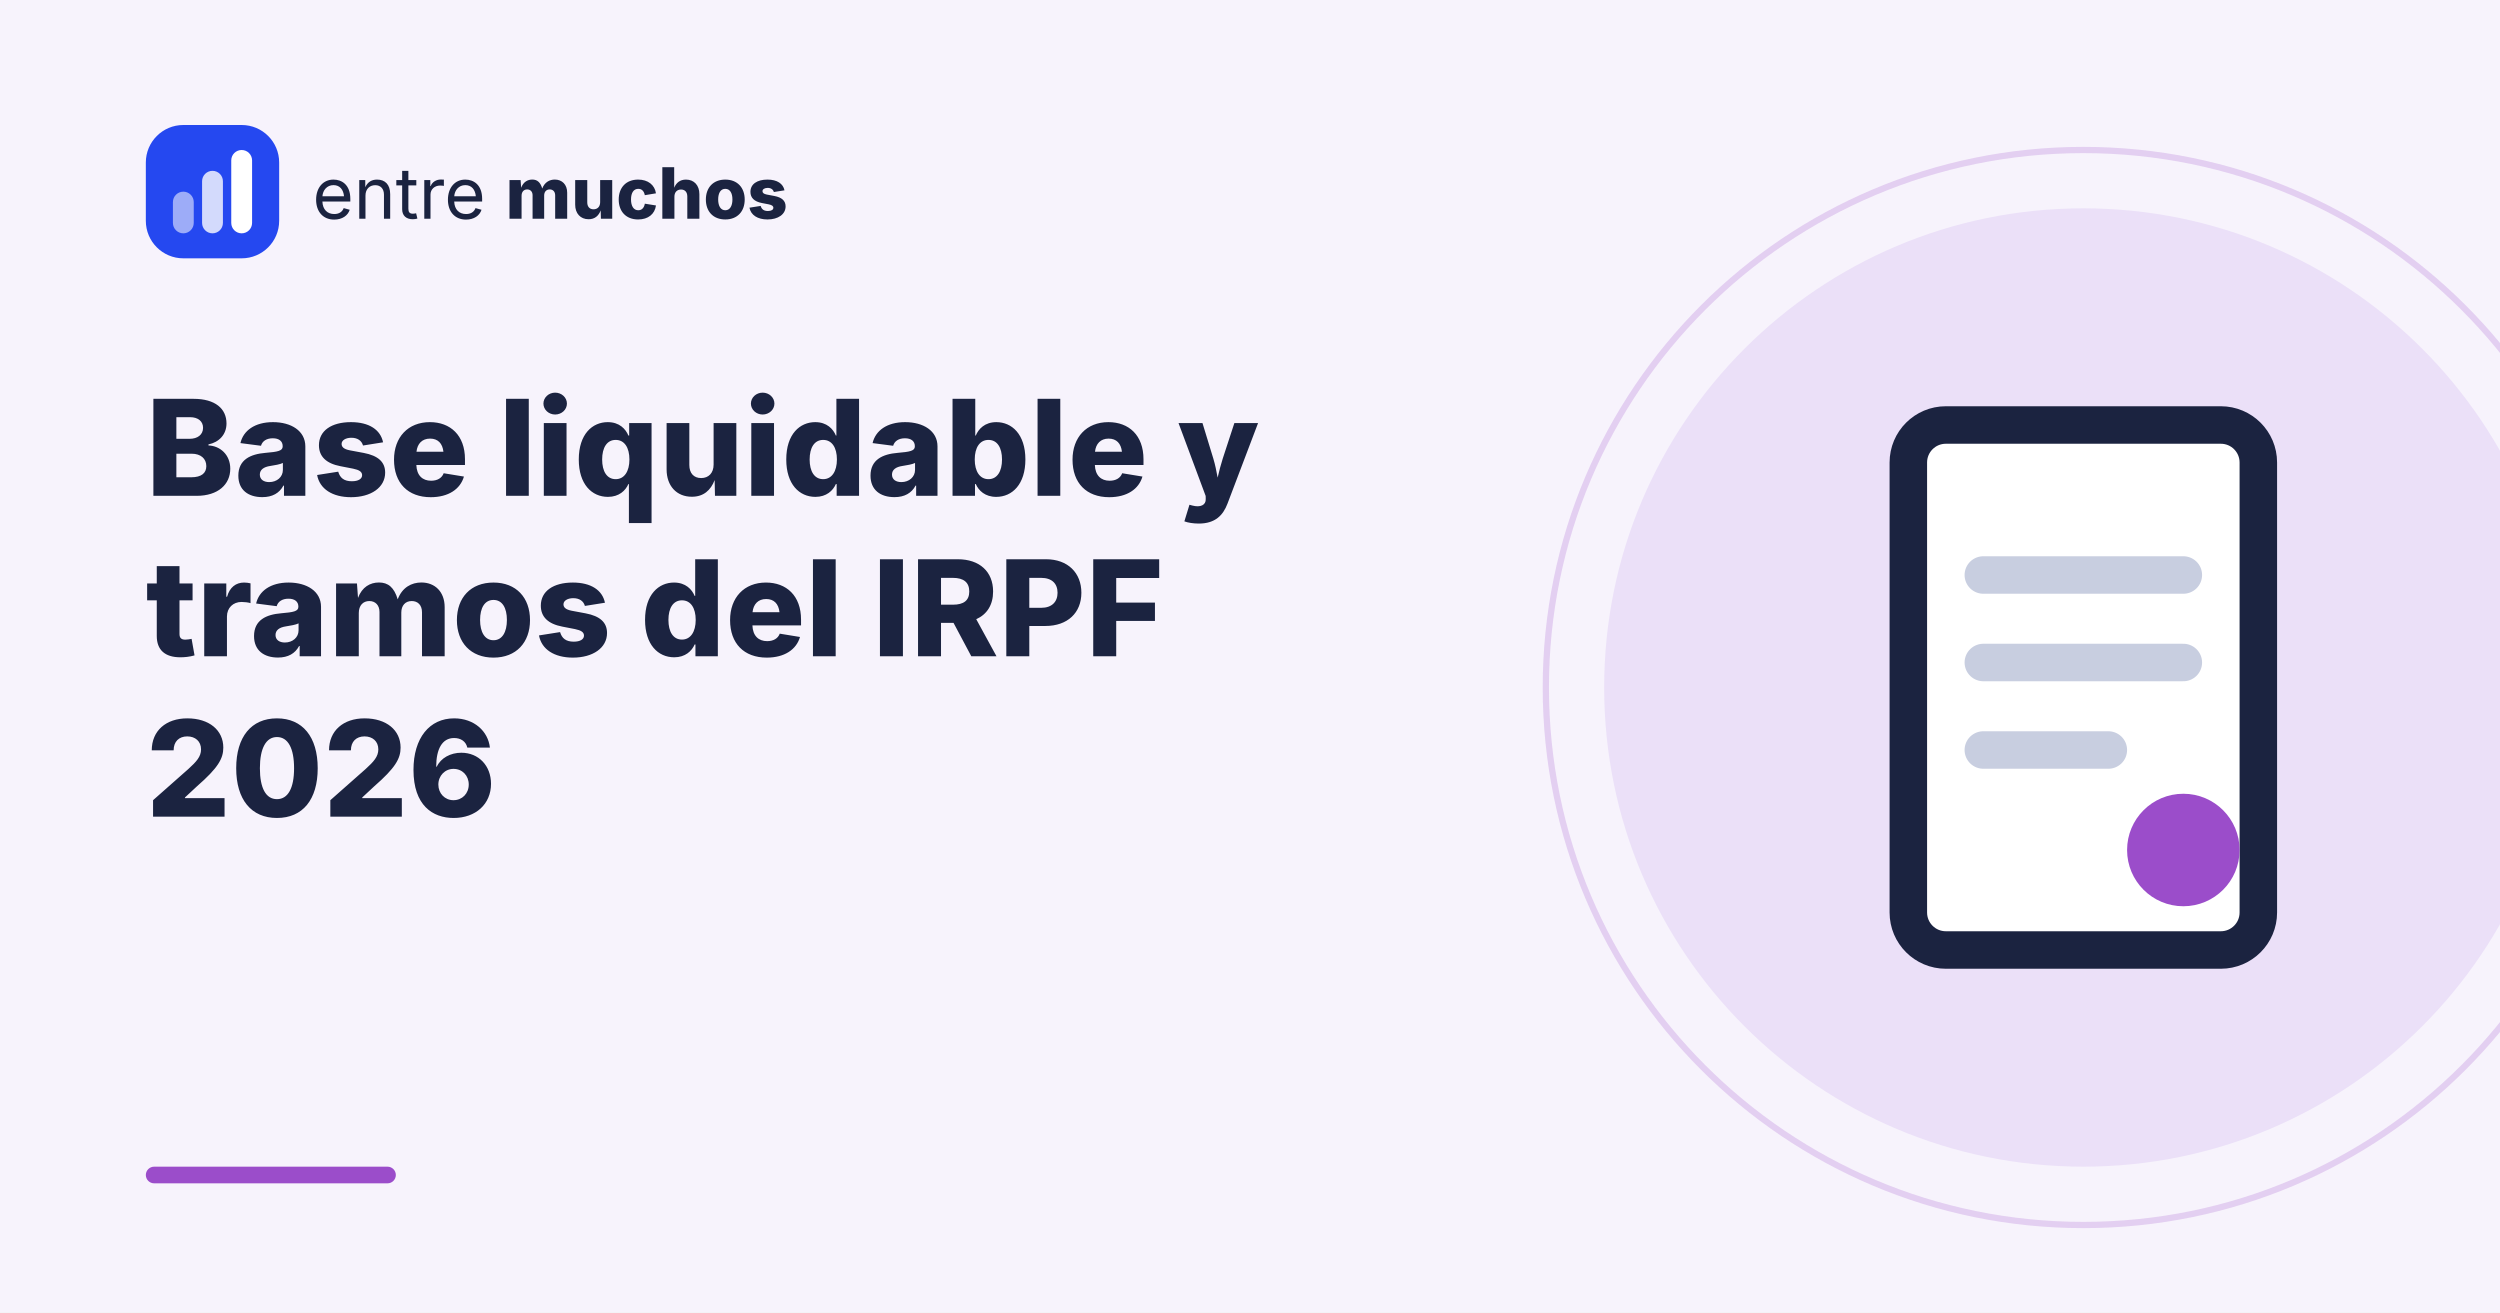
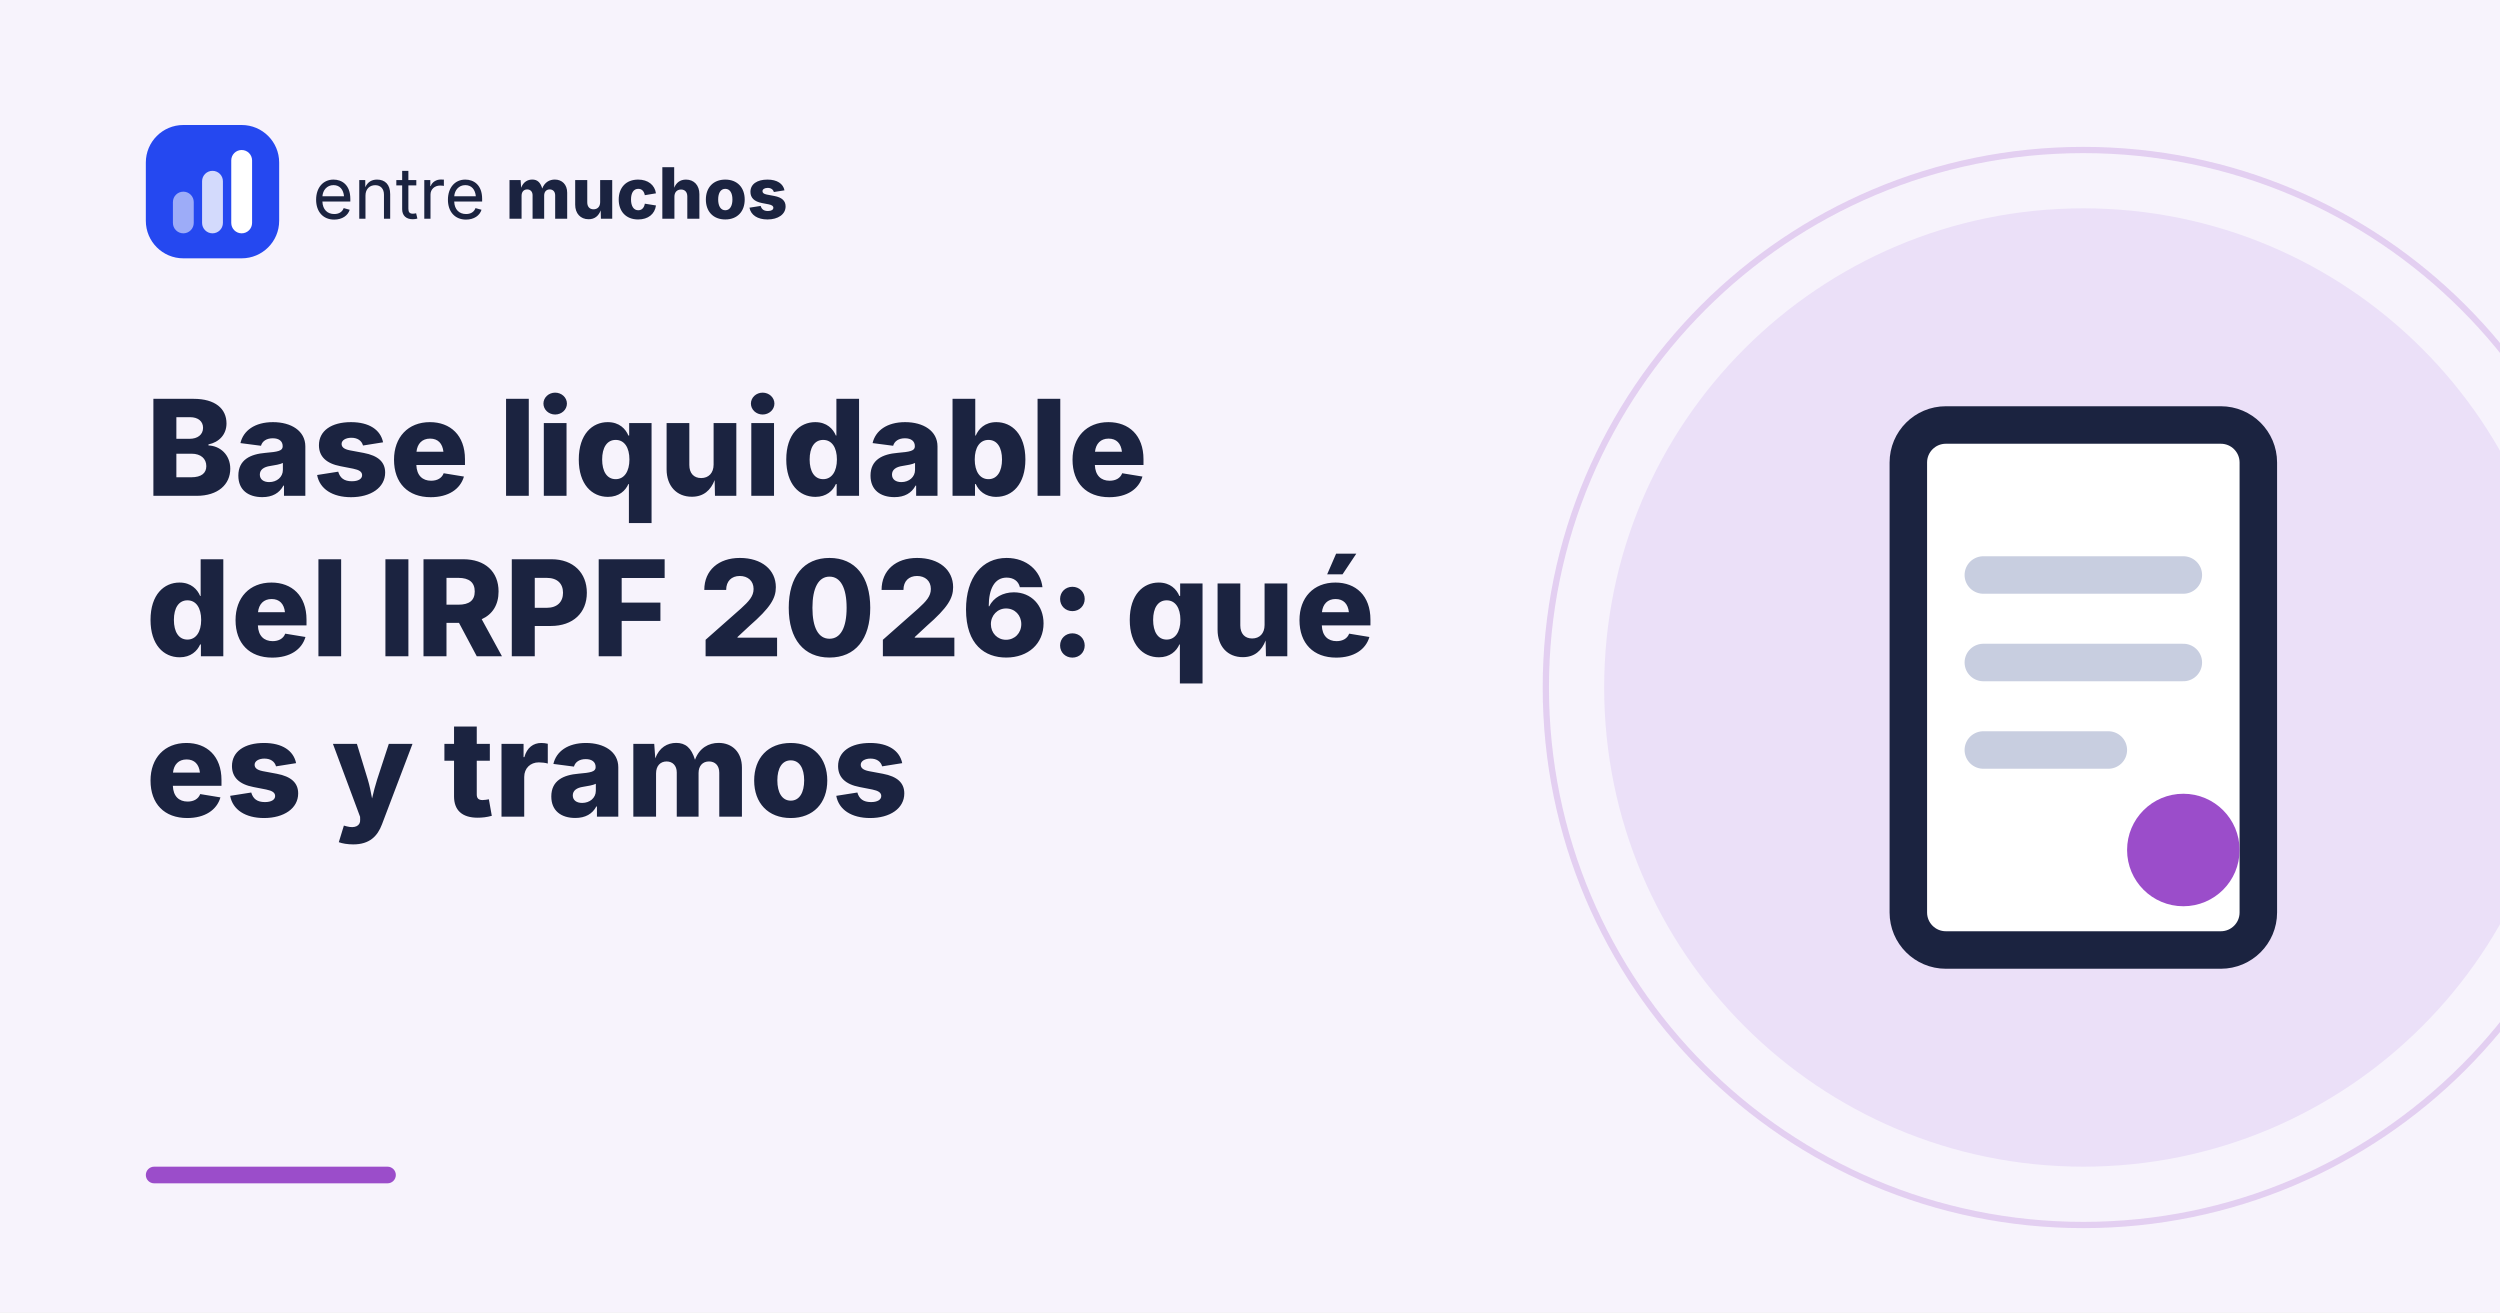
- <svg xmlns="http://www.w3.org/2000/svg" width="1200" height="630" viewBox="0 0 1200 630" role="img" aria-label="Base liquidable y tramos del IRPF 2026">
+ <svg xmlns="http://www.w3.org/2000/svg" width="1200" height="630" viewBox="0 0 1200 630" role="img" aria-label="Base liquidable del IRPF 2026: qué es y tramos">
  <rect width="1200" height="630" fill="#f7f3fc" />
  <circle cx="1000" cy="330" r="230" fill="#ebe0f8" />
  <circle cx="1000" cy="330" r="258" fill="none" stroke="#9b4dca" stroke-opacity=".22" stroke-width="3" />
  <g transform="translate(850 180) scale(3)">
    <rect x="22" y="8" width="56" height="84" rx="6" fill="#fff" stroke="#1b2340" stroke-width="6" />
    <path d="M34 32h32M34 46h32M34 60h20" stroke="#c8cee0" stroke-width="6" stroke-linecap="round" />
    <circle cx="66" cy="76" r="9" fill="#9b4dca" />
  </g>
  <rect x="70" y="60" width="64" height="64" rx="18" fill="#2548f0" />
  <rect x="83" y="92" width="10" height="20" rx="5" fill="#fff" fill-opacity=".55" />
  <rect x="97" y="82" width="10" height="30" rx="5" fill="#fff" fill-opacity=".8" />
  <rect x="111" y="72" width="10" height="40" rx="5" fill="#fff" />
  <text x="150" y="105" font-family="Inter,Helvetica,Arial,sans-serif" font-size="34" fill="#1b2340">entre <tspan font-weight="800">muchos</tspan>
  </text>
  <text font-family="Inter,Helvetica,Arial,sans-serif" font-size="64" font-weight="800" fill="#1b2340">
-     <tspan x="70" y="238">Base liquidable y</tspan>
-     <tspan x="70" y="315">tramos del IRPF</tspan>
-     <tspan x="70" y="392">2026</tspan>
+     <tspan x="70" y="238">Base liquidable</tspan>
+     <tspan x="70" y="315">del IRPF 2026: qué</tspan>
+     <tspan x="70" y="392">es y tramos</tspan>
  </text>
  <rect x="70" y="560" width="120" height="8" rx="4" fill="#9b4dca" />
</svg>
